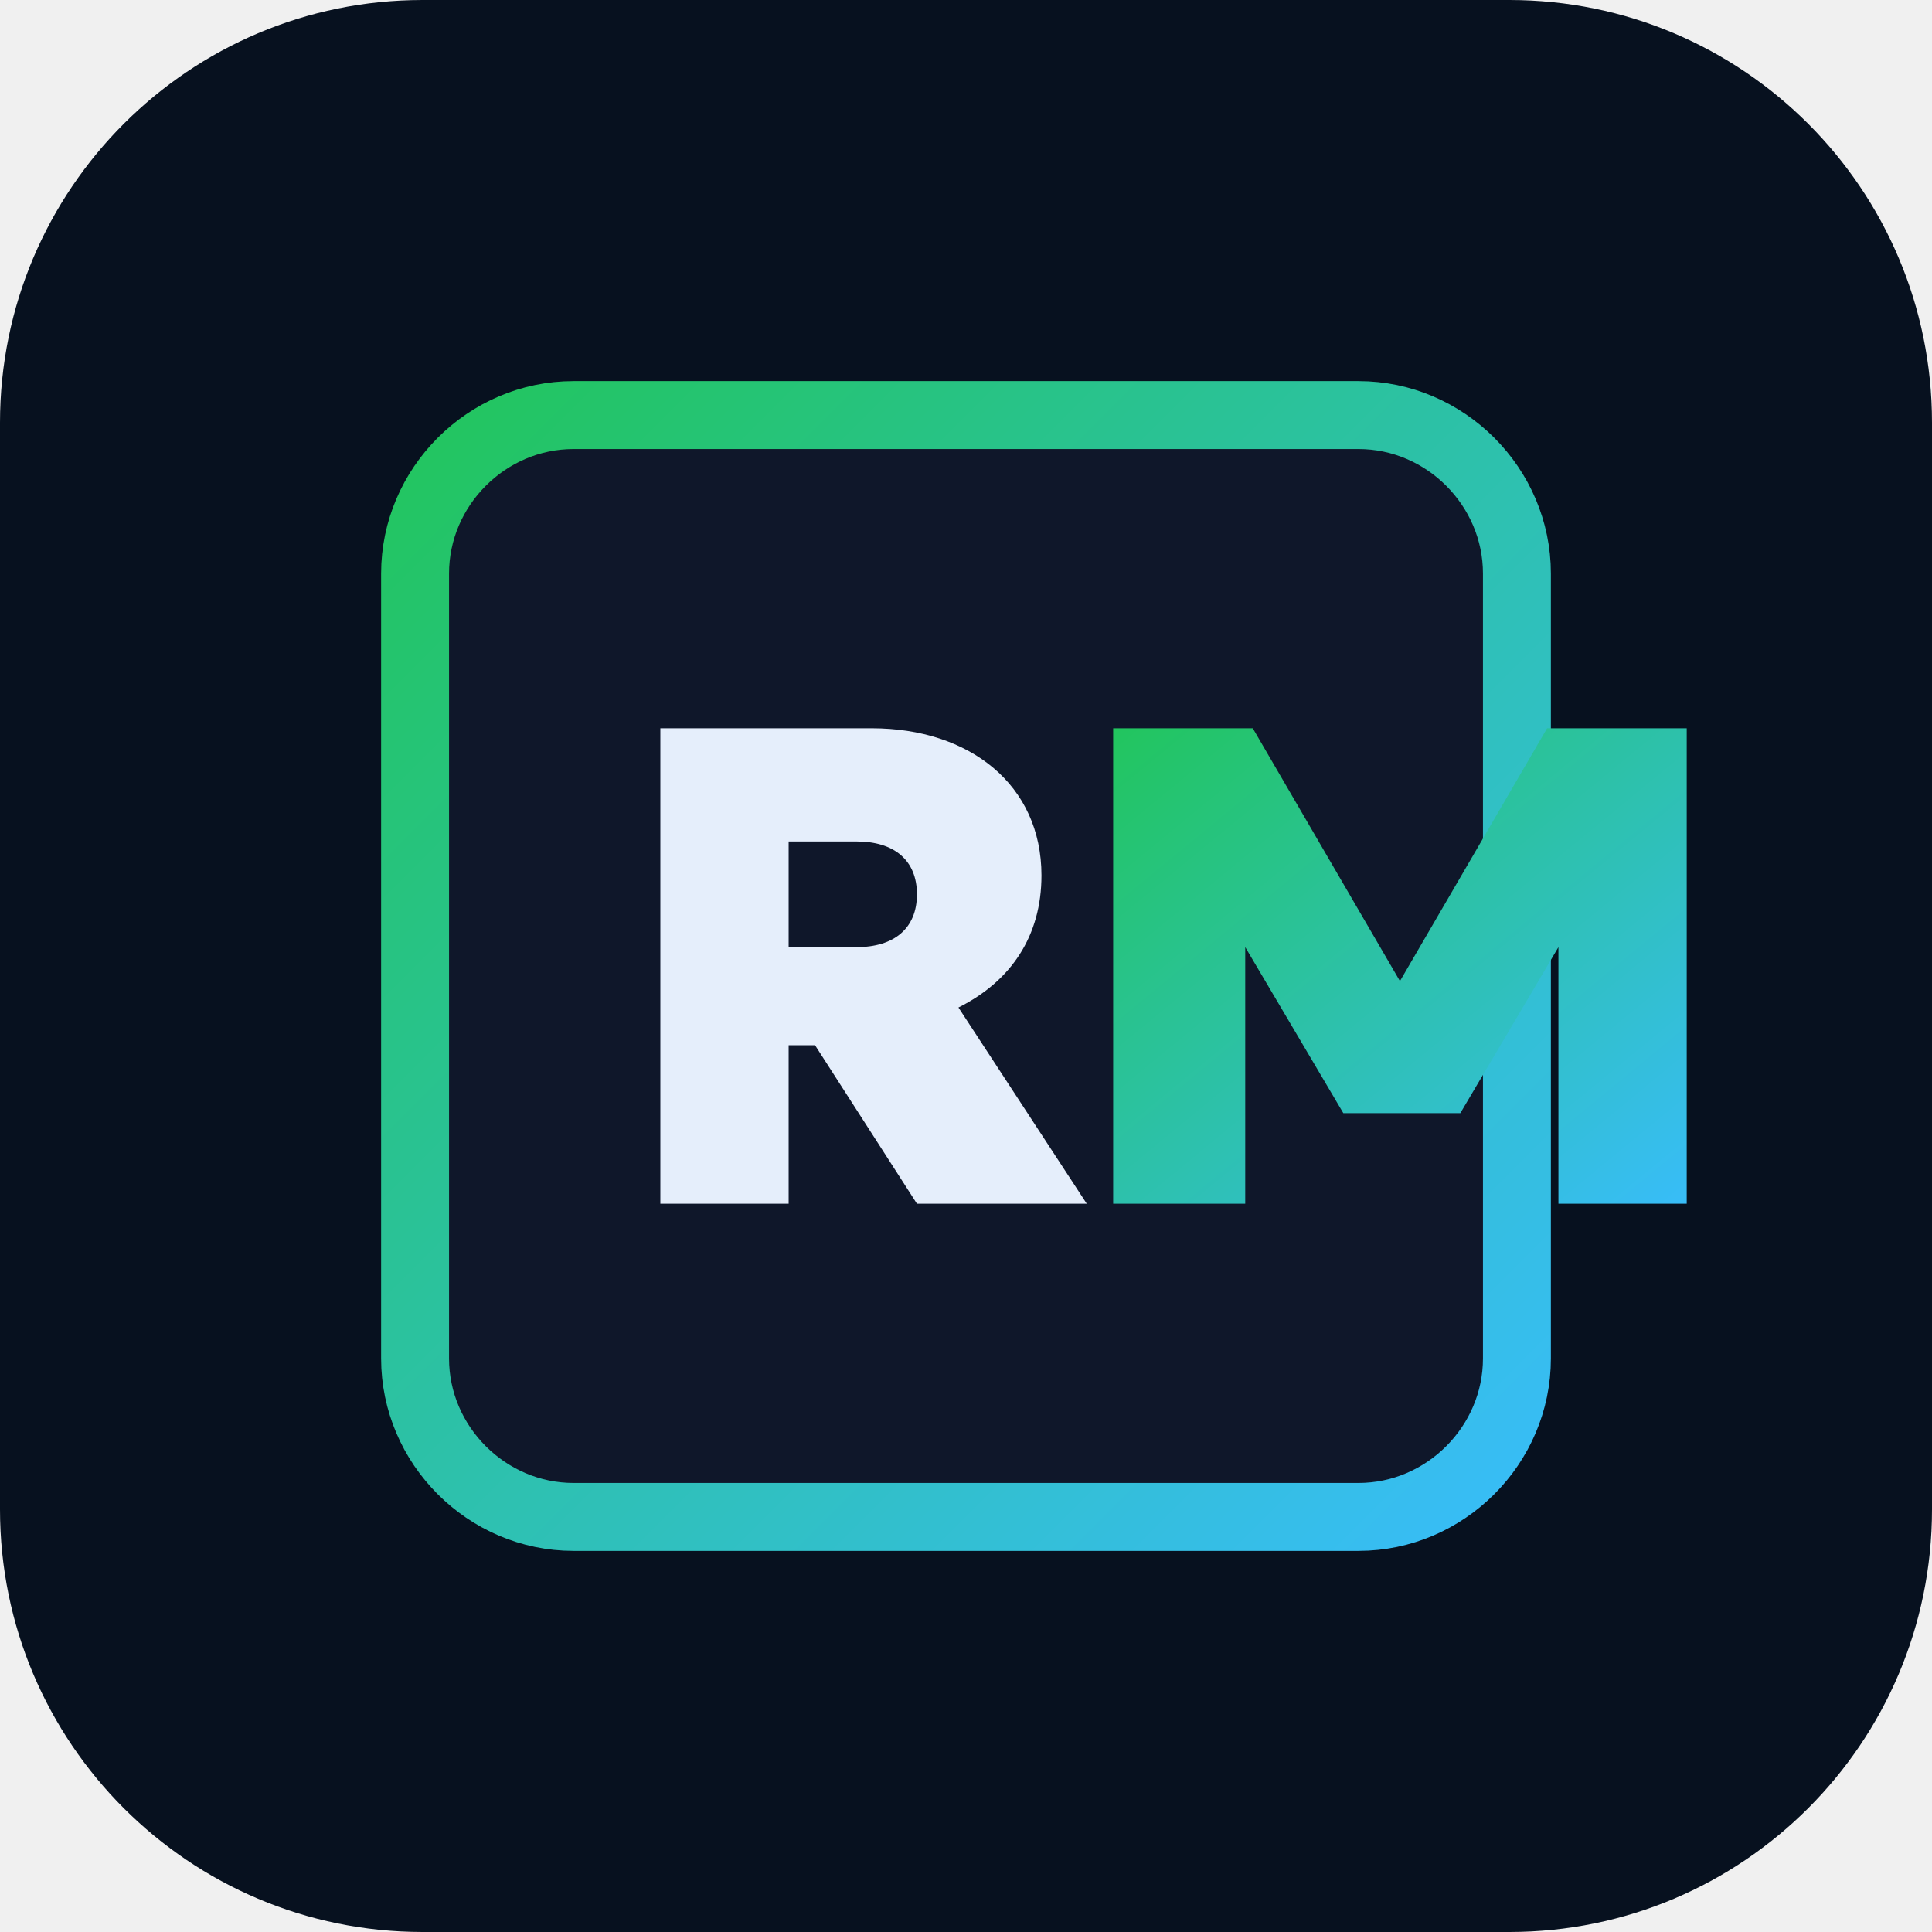
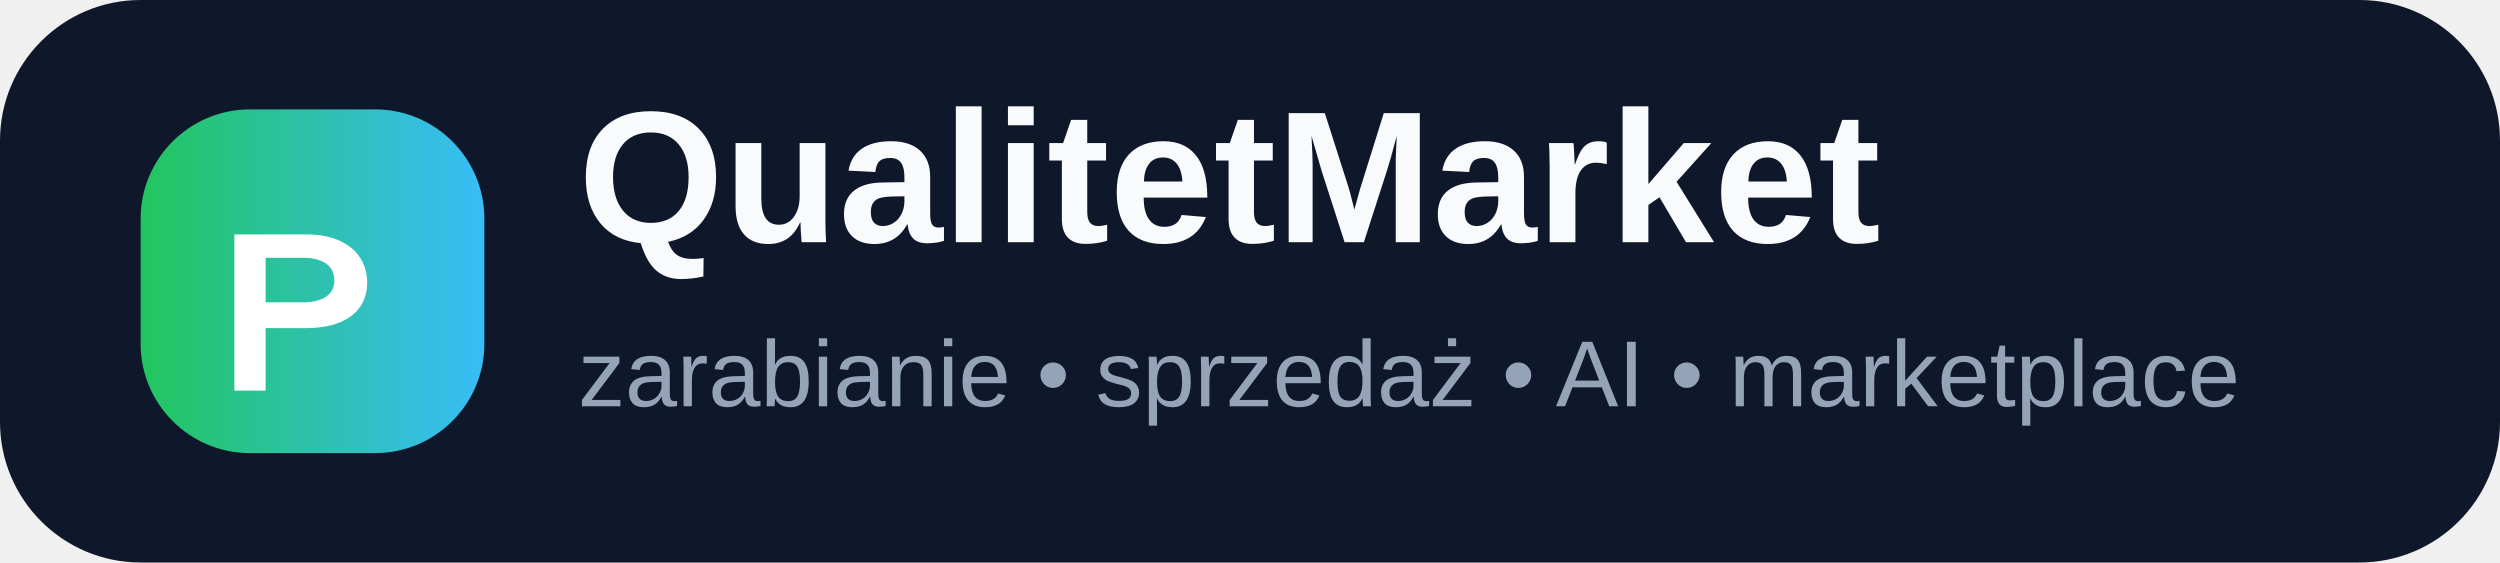
- <svg xmlns="http://www.w3.org/2000/svg" viewBox="0 0 512 512">
+ <svg xmlns="http://www.w3.org/2000/svg" viewBox="0 0 320 72" role="img" aria-label="QualitetMarket">
  <defs>
-     <linearGradient id="g" x1="0" x2="1" y1="0" y2="1">
+     <linearGradient id="g" x1="0" x2="1">
      <stop offset="0%" stop-color="#22c55e" />
      <stop offset="100%" stop-color="#38bdf8" />
    </linearGradient>
  </defs>
-   <rect width="512" height="512" rx="112" fill="#07111f" />
-   <path d="M110 152c0-23 19-42 42-42h208c23 0 42 19 42 42v208c0 23-19 42-42 42H152c-23 0-42-19-42-42V152z" fill="#0f172a" stroke="url(#g)" stroke-width="18" />
-   <path d="M175 319V193h56c26 0 45 15 45 39 0 16-8 28-22 35l34 52h-45l-27-42h-7v42h-34zm34-68h18c10 0 16-5 16-14s-6-14-16-14h-18v28z" fill="#e5eefb" />
-   <path d="M295 319V193h37l39 67 39-67h37v126h-34v-68l-26 44h-31l-26-44v68h-35z" fill="url(#g)" />
+   <rect width="320" height="72" rx="18" fill="#0f172a" />
+   <g transform="translate(18 14)">
+     <rect x="0" y="0" width="44" height="44" rx="14" fill="url(#g)" />
+     <path d="M12 28V16h9.2c4.8 0 7.8 2.4 7.8 6.2 0 3.7-3 5.8-7.8 5.8H16v8h-4zM16 24.7h4.8c2.5 0 4-1 4-2.8 0-1.9-1.5-2.9-4-2.9H16v5.7z" fill="#fff" />
+   </g>
+   <text x="74" y="31" font-family="Arial, Helvetica, sans-serif" font-size="24" font-weight="700" fill="#f8fafc">QualitetMarket</text>
+   <text x="74" y="52" font-family="Arial, Helvetica, sans-serif" font-size="12" fill="#94a3b8">zarabianie • sprzedaż • AI • marketplace</text>
</svg>
